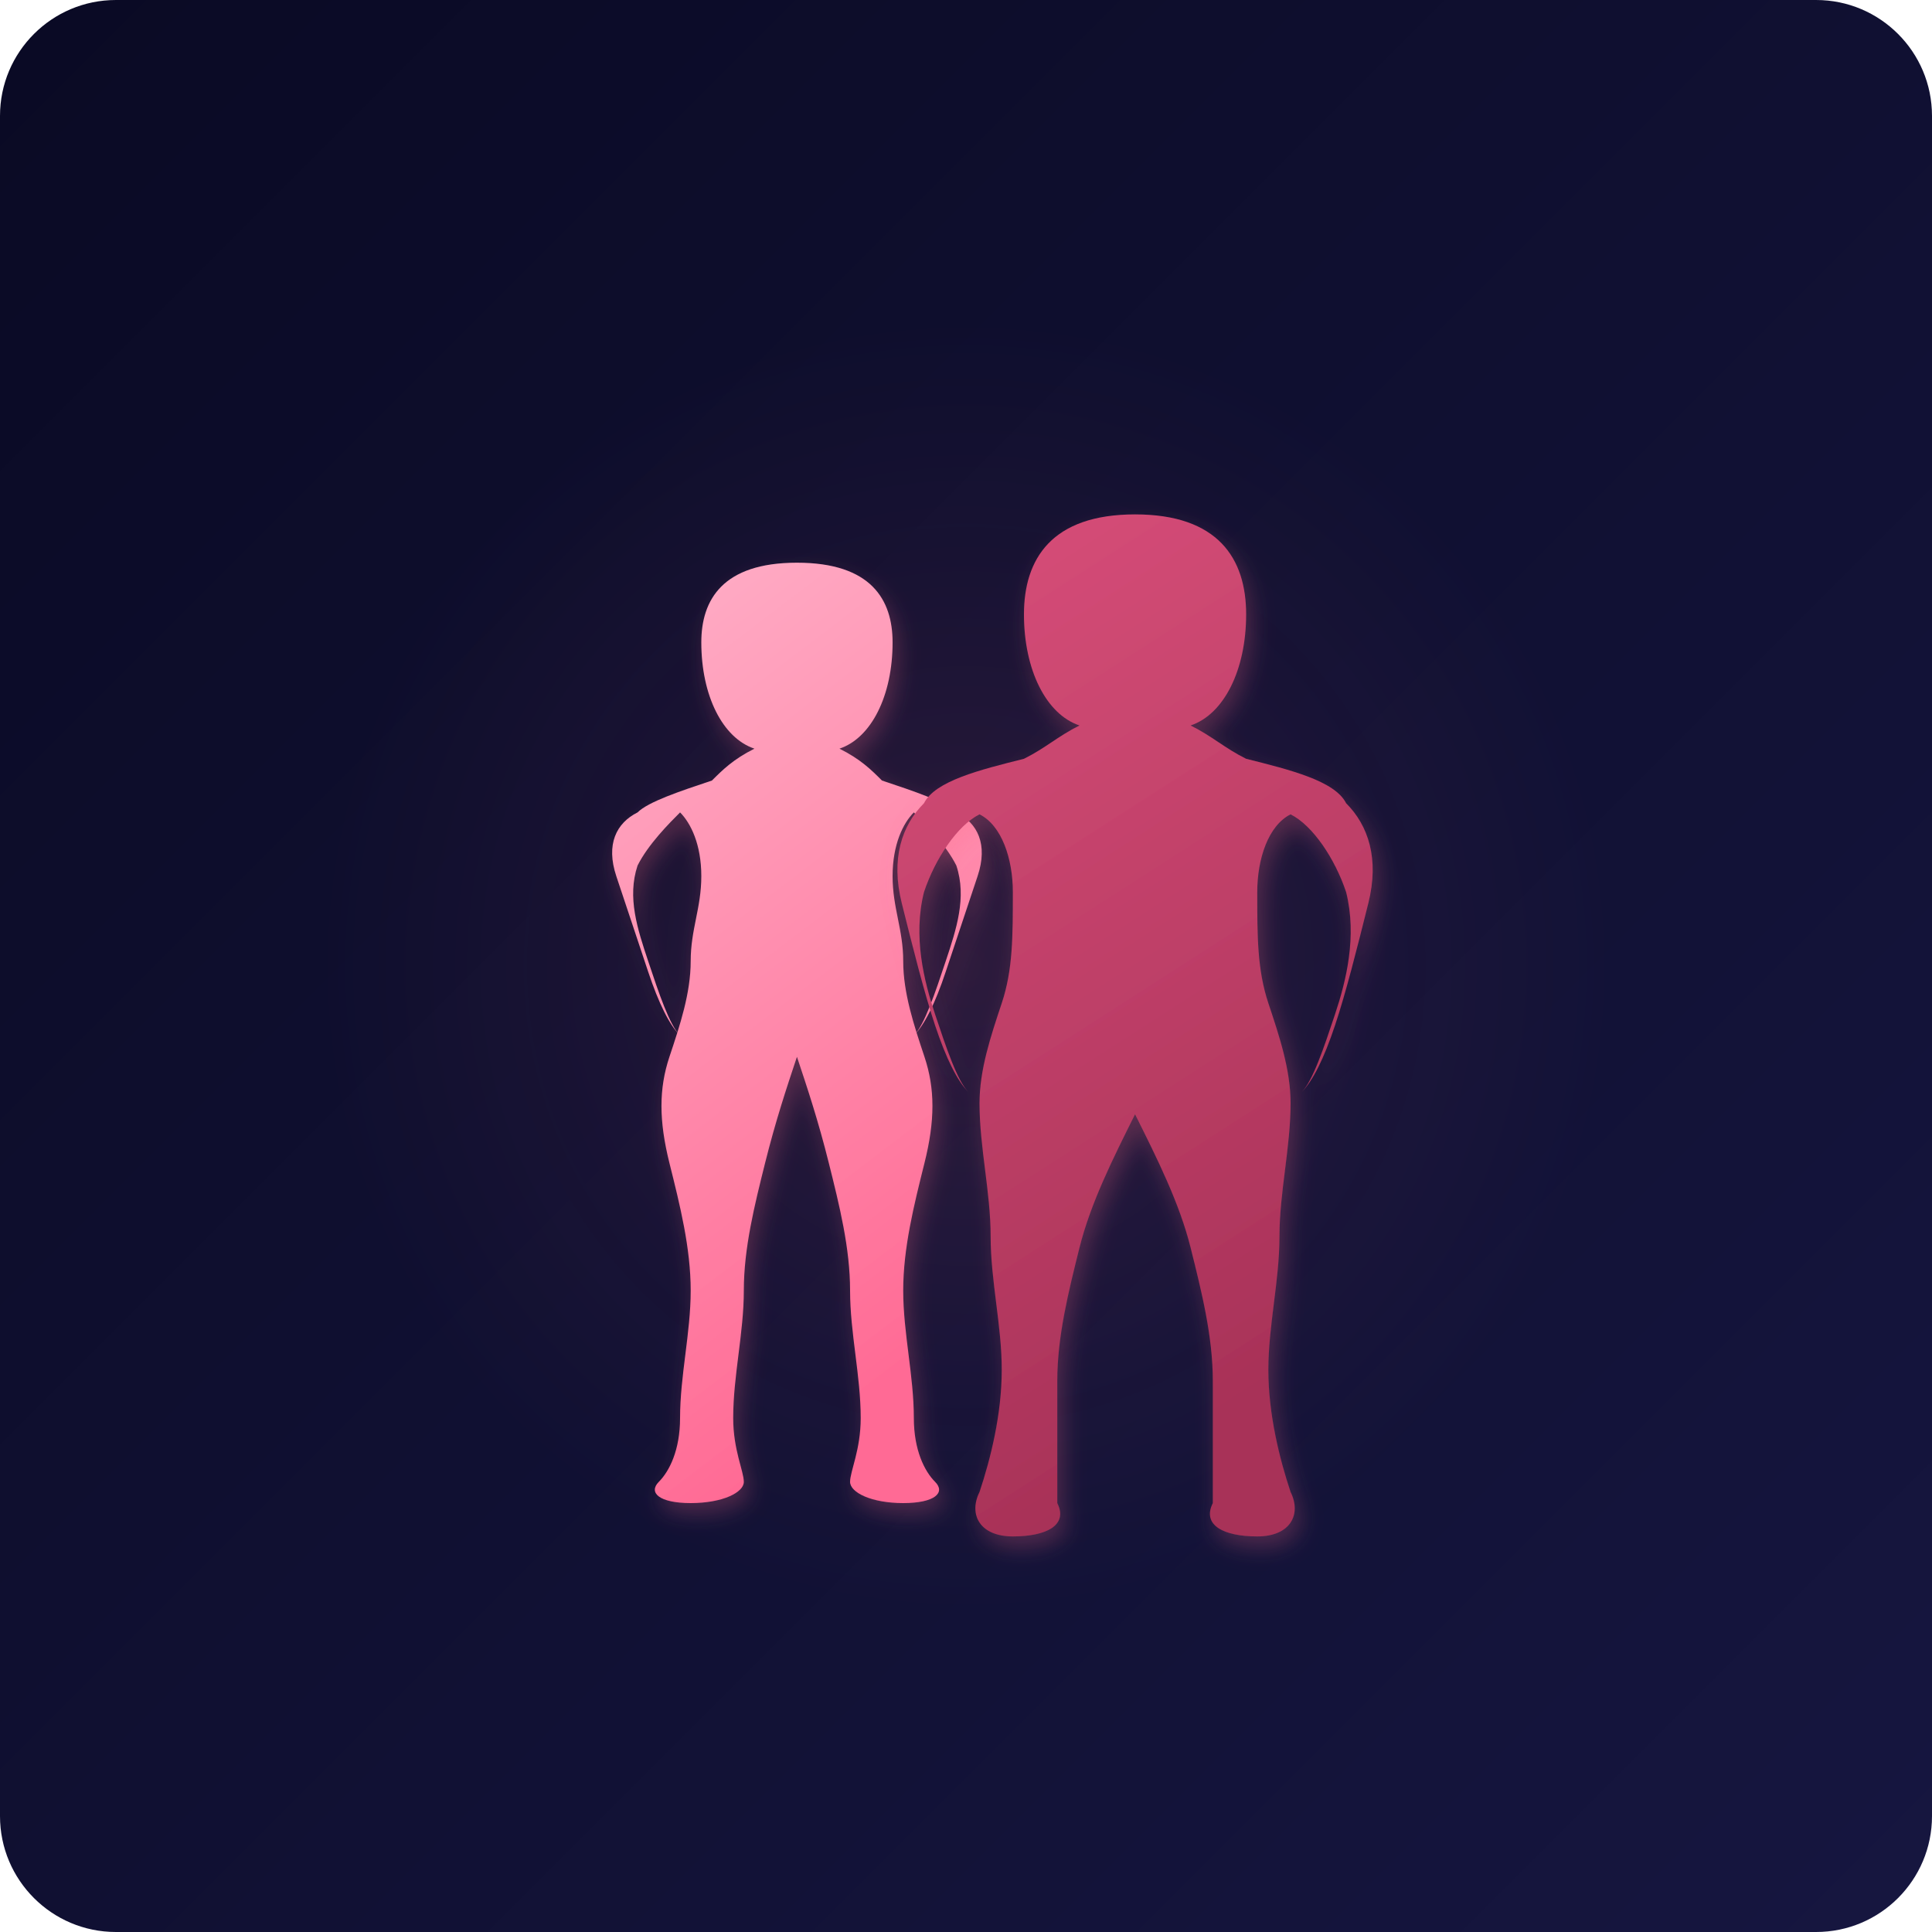
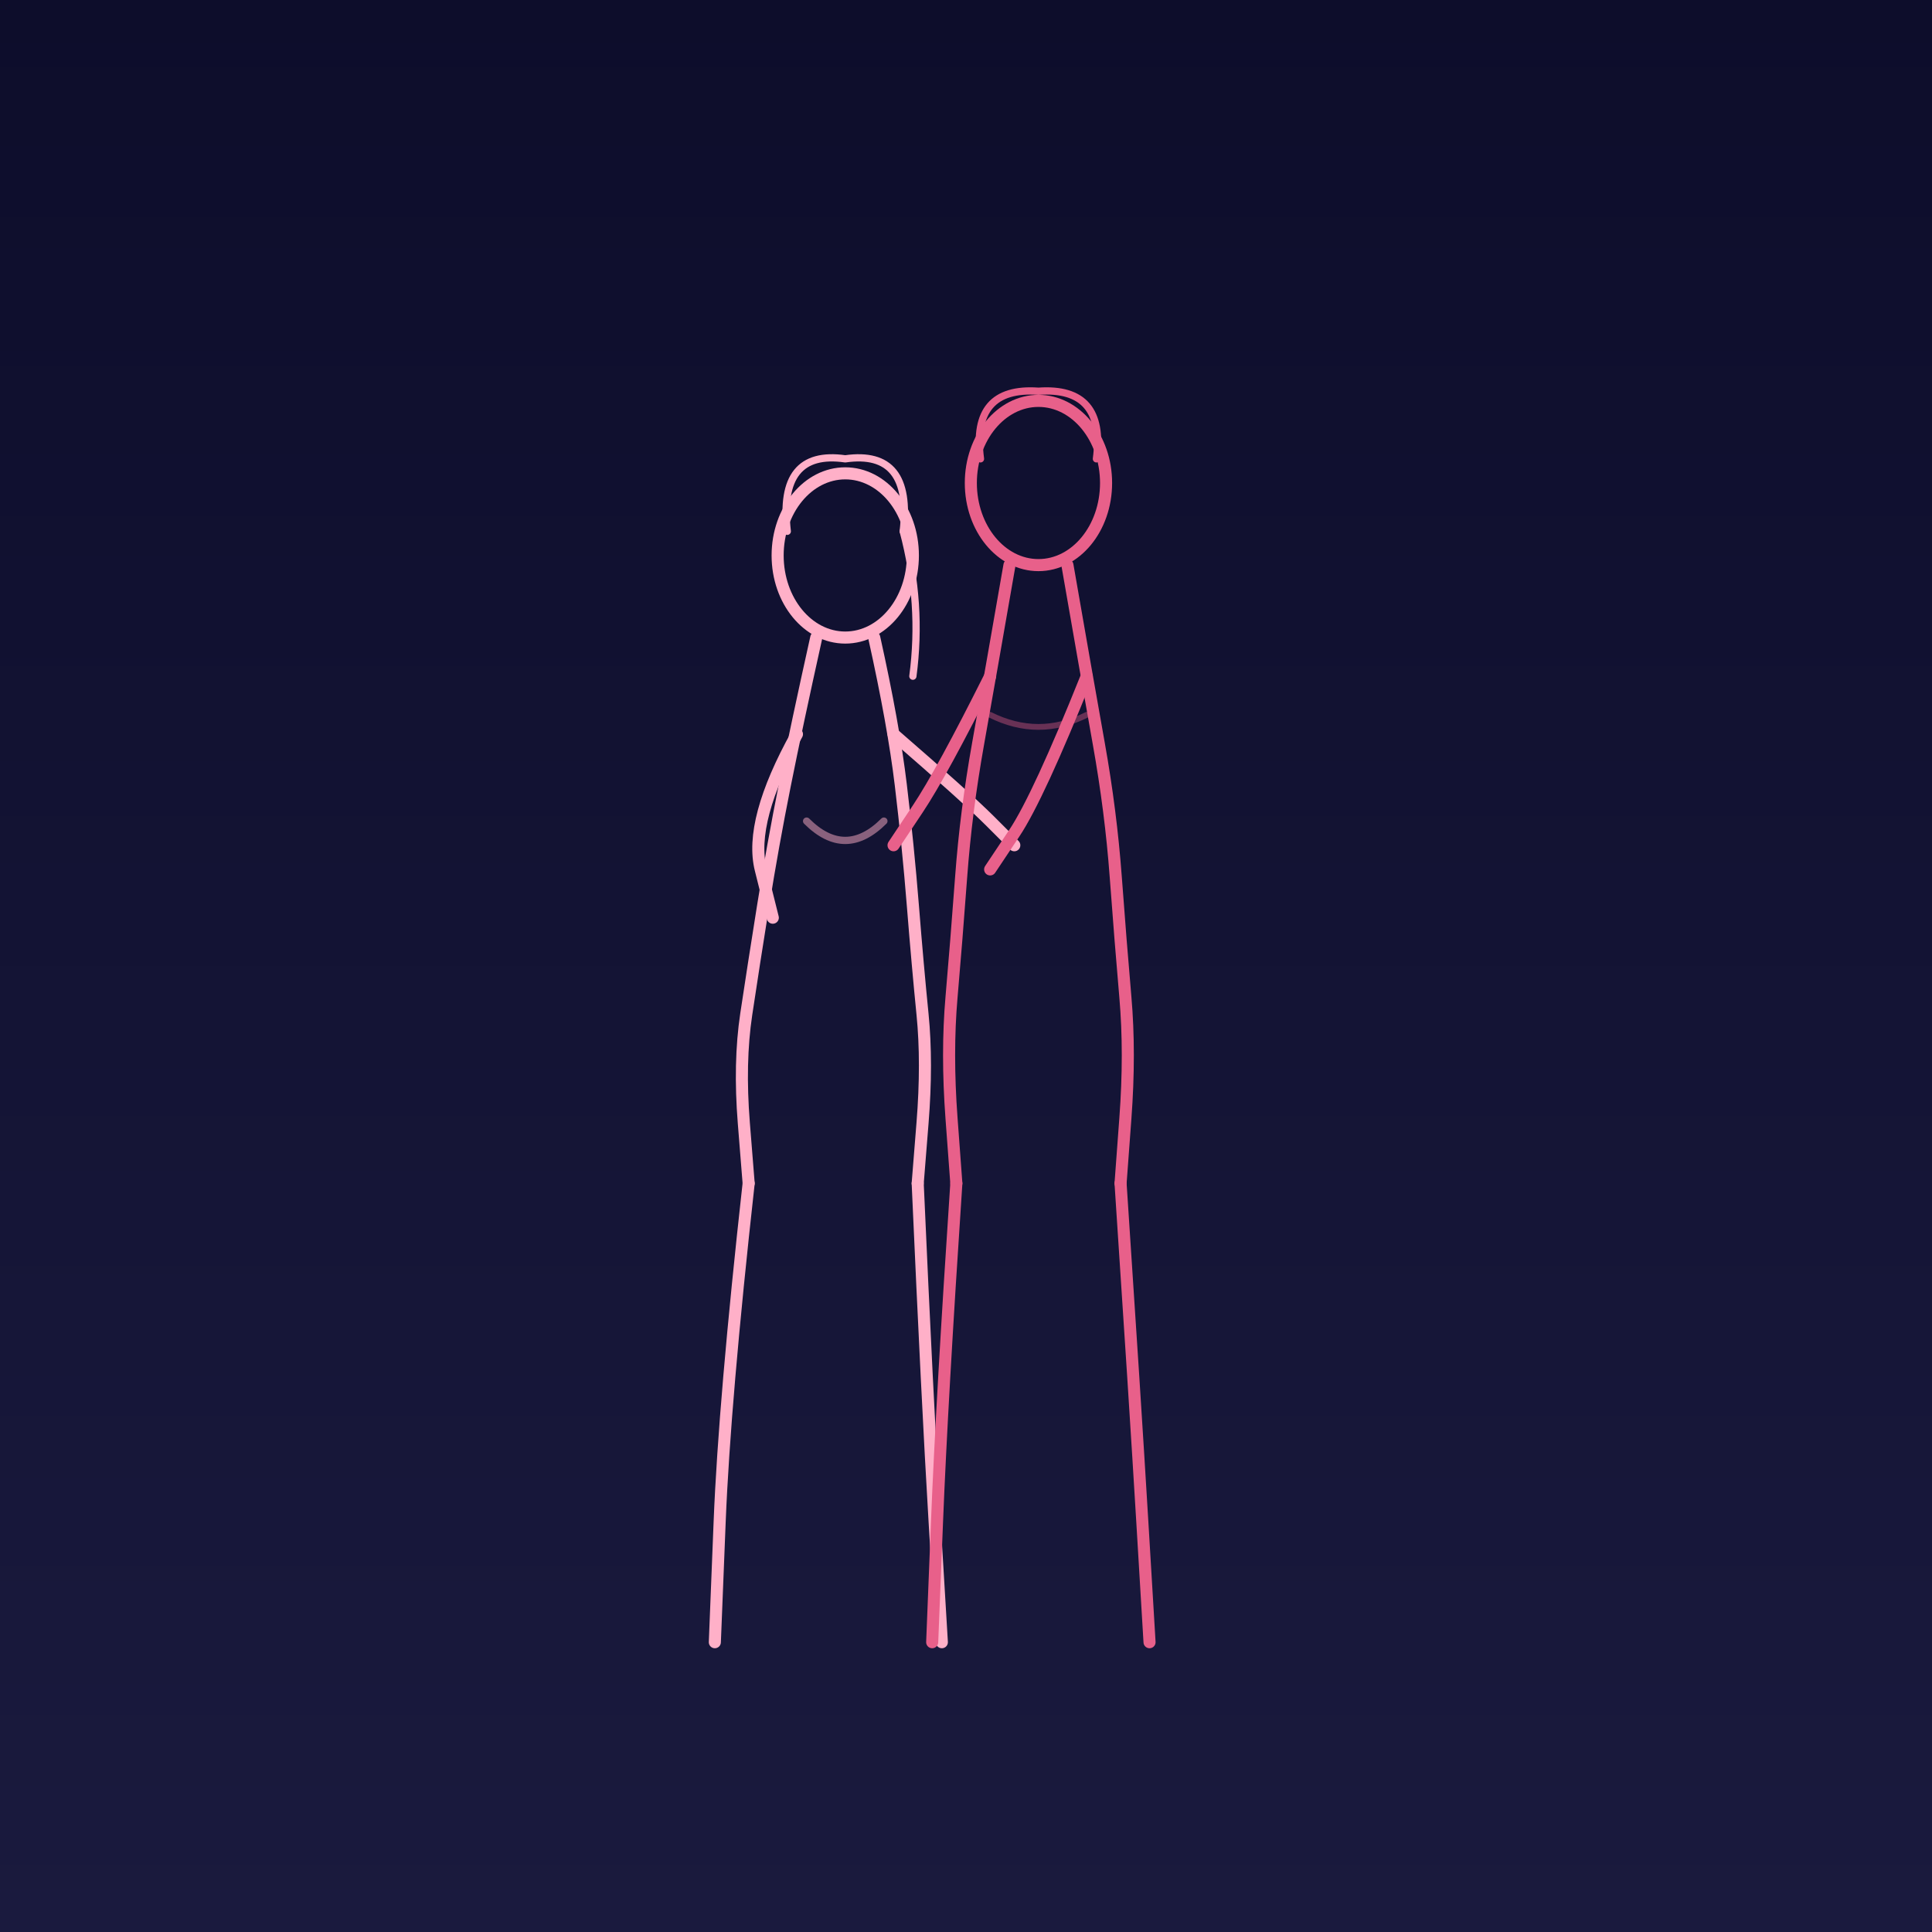
<svg xmlns="http://www.w3.org/2000/svg" viewBox="0 0 400 400" width="400" height="400">
  <defs>
-     <linearGradient id="bg" x1="0" y1="0" x2="1" y2="1">
-       <stop offset="0%" stop-color="#0a0a24" />
-       <stop offset="100%" stop-color="#161640" />
+     <linearGradient id="bg" x1="0" y1="0" x2="0" y2="1">
+       <stop offset="0%" stop-color="#0d0d2b" />
+       <stop offset="100%" stop-color="#1a1a3e" />
    </linearGradient>
-     <linearGradient id="p1" x1="0" y1="0" x2="0.3" y2="1">
-       <stop offset="0%" stop-color="#FFB0C8" />
-       <stop offset="100%" stop-color="#FF6B95" />
-     </linearGradient>
-     <linearGradient id="p2" x1="0" y1="0" x2="0.3" y2="1">
-       <stop offset="0%" stop-color="#D94F7A" />
-       <stop offset="100%" stop-color="#A83258" />
-     </linearGradient>
-     <radialGradient id="glow" cx="50%" cy="50%" r="45%">
-       <stop offset="0%" stop-color="#FF6B8A" stop-opacity="0.12" />
-       <stop offset="70%" stop-color="#FF6B8A" stop-opacity="0.03" />
-       <stop offset="100%" stop-color="#FF6B8A" stop-opacity="0" />
-     </radialGradient>
-     <filter id="sf" x="-10%" y="-10%" width="120%" height="120%">
-       <feGaussianBlur in="SourceAlpha" stdDeviation="2" result="blur" />
-       <feOffset dx="1" dy="2" result="offsetBlur" />
-       <feFlood flood-color="#FF6B8A" flood-opacity="0.25" result="color" />
-       <feComposite in="color" in2="offsetBlur" operator="in" result="shadow" />
-       <feMerge>
-         <feMergeNode in="shadow" />
-         <feMergeNode in="SourceGraphic" />
-       </feMerge>
-     </filter>
  </defs>
-   <rect width="400" height="400" fill="url(#bg)" rx="24" />
-   <circle cx="200" cy="200" r="150" fill="url(#glow)" />
-   <path d="M0,-85 C-14,-85 -18,-78 -18,-70 C-18,-60 -14,-52 -8,-50 C-12,-48 -14,-46 -16,-44 C-22,-42 -28,-40 -30,-38 C-34,-36 -36,-32 -34,-26 C-32,-20 -30,-14 -28,-8 C-26,-2 -24,2 -22,4 C-24,2 -26,-4 -28,-10 C-30,-16 -32,-22 -30,-28 C-28,-32 -24,-36 -22,-38 C-20,-36 -18,-32 -18,-26 C-18,-20 -20,-16 -20,-10 C-20,-4 -22,2 -24,8 C-26,14 -26,20 -24,28 C-22,36 -20,44 -20,52 C-20,60 -22,68 -22,76 C-22,82 -24,86 -26,88 C-28,90 -26,92 -20,92 C-14,92 -10,90 -10,88 C-10,86 -12,82 -12,76 C-12,68 -10,60 -10,52 C-10,44 -8,36 -6,28 C-4,20 -2,14 0,8 C2,14 4,20 6,28 C8,36 10,44 10,52 C10,60 12,68 12,76 C12,82 10,86 10,88 C10,90 14,92 20,92 C26,92 28,90 26,88 C24,86 22,82 22,76 C22,68 20,60 20,52 C20,44 22,36 24,28 C26,20 26,14 24,8 C22,2 20,-4 20,-10 C20,-16 18,-20 18,-26 C18,-32 20,-36 22,-38 C24,-36 28,-32 30,-28 C32,-22 30,-16 28,-10 C26,-4 24,2 22,4 C24,2 26,-2 28,-8 C30,-14 32,-20 34,-26 C36,-32 34,-36 30,-38 C28,-40 22,-42 16,-44 C14,-46 12,-48 8,-50 C14,-52 18,-60 18,-70 C18,-78 14,-85 0,-85 Z" fill="url(#p1)" transform="translate(165,210) scale(1.1,1.1)" filter="url(#sf)" />
-   <path d="M0,-90 C-15,-90 -20,-82 -20,-72 C-20,-62 -16,-54 -10,-52 C-14,-50 -16,-48 -20,-46 C-28,-44 -36,-42 -38,-38 C-42,-34 -44,-28 -42,-20 C-40,-12 -38,-4 -36,2 C-34,8 -32,12 -30,14 C-32,12 -34,6 -36,0 C-38,-6 -40,-14 -38,-22 C-36,-28 -32,-34 -28,-36 C-24,-34 -22,-28 -22,-22 C-22,-14 -22,-8 -24,-2 C-26,4 -28,10 -28,16 C-28,24 -26,32 -26,40 C-26,48 -24,56 -24,64 C-24,72 -26,80 -28,86 C-30,90 -28,94 -22,94 C-16,94 -12,92 -14,88 C-14,82 -14,74 -14,66 C-14,58 -12,50 -10,42 C-8,34 -4,26 0,18 C4,26 8,34 10,42 C12,50 14,58 14,66 C14,74 14,82 14,88 C12,92 16,94 22,94 C28,94 30,90 28,86 C26,80 24,72 24,64 C24,56 26,48 26,40 C26,32 28,24 28,16 C28,10 26,4 24,-2 C22,-8 22,-14 22,-22 C22,-28 24,-34 28,-36 C32,-34 36,-28 38,-22 C40,-14 38,-6 36,0 C34,6 32,12 30,14 C32,12 34,8 36,2 C38,-4 40,-12 42,-20 C44,-28 42,-34 38,-38 C36,-42 28,-44 20,-46 C16,-48 14,-50 10,-52 C16,-54 20,-62 20,-72 C20,-82 15,-90 0,-90 Z" fill="url(#p2)" transform="translate(235,210) scale(1.15,1.15)" filter="url(#sf)" />
+   <rect width="400" height="400" fill="url(#bg)" />
+   <ellipse cx="175" cy="115" rx="14" ry="17" fill="none" stroke="#FFB0C8" stroke-width="2.5" stroke-linecap="round" />
+   <path d="M163,110 Q161,93 175,95 Q189,93 187,110" fill="none" stroke="#FFB0C8" stroke-width="1.5" stroke-linecap="round" stroke-linejoin="round" opacity="1" />
+   <path d="M187,110 Q191,125 189,140" fill="none" stroke="#FFB0C8" stroke-width="1.5" stroke-linecap="round" stroke-linejoin="round" opacity="1" />
+   <path d="M169,132 Q165,150 162.5,162.5 Q160,175 158.0,187.5 Q156,200 154.5,210.0 Q153,220 154.0,232.5 L155,245" fill="none" stroke="#FFB0C8" stroke-width="2.5" stroke-linecap="round" stroke-linejoin="round" opacity="1" />
+   <path d="M181,132 Q185,150 186.5,162.5 Q188,175 189.0,187.5 Q190,200 191.0,210.0 Q192,220 191.0,232.5 L190,245" fill="none" stroke="#FFB0C8" stroke-width="2.5" stroke-linecap="round" stroke-linejoin="round" opacity="1" />
+   <path d="M167,170 Q175,178 183,170" fill="none" stroke="#FFB0C8" stroke-width="1.5" stroke-linecap="round" stroke-linejoin="round" opacity="0.5" />
+   <path d="M155,245 Q150,290 149.0,315.0 L148,340" fill="none" stroke="#FFB0C8" stroke-width="2.5" stroke-linecap="round" stroke-linejoin="round" opacity="1" />
+   <path d="M190,245 Q192,290 193.5,315.0 L195,340" fill="none" stroke="#FFB0C8" stroke-width="2.5" stroke-linecap="round" stroke-linejoin="round" opacity="1" />
+   <path d="M165,152 Q155,170 157.5,180.0 L160,190" fill="none" stroke="#FFB0C8" stroke-width="2.5" stroke-linecap="round" stroke-linejoin="round" opacity="1" />
+   <path d="M185,152 Q200,165 205.0,170.0 L210,175" fill="none" stroke="#FFB0C8" stroke-width="2.5" stroke-linecap="round" stroke-linejoin="round" opacity="1" />
+   <ellipse cx="215" cy="100" rx="14" ry="17" fill="none" stroke="#E8608A" stroke-width="2.5" stroke-linecap="round" />
+   <path d="M203,95 Q201,80 215,81 Q229,80 227,95" fill="none" stroke="#E8608A" stroke-width="1.5" stroke-linecap="round" stroke-linejoin="round" opacity="1" />
+   <path d="M209,117 Q205,140 202.5,154.0 Q200,168 199.0,181.5 Q198,195 197.0,206.5 Q196,218 197.0,231.5 L198,245" fill="none" stroke="#E8608A" stroke-width="2.5" stroke-linecap="round" stroke-linejoin="round" opacity="1" />
+   <path d="M221,117 Q225,140 227.5,154.0 Q230,168 231.0,181.5 Q232,195 233.0,206.5 Q234,218 233.0,231.5 L232,245" fill="none" stroke="#E8608A" stroke-width="2.5" stroke-linecap="round" stroke-linejoin="round" opacity="1" />
+   <path d="M205,148 Q215,153 225,148" fill="none" stroke="#E8608A" stroke-width="1.2" stroke-linecap="round" stroke-linejoin="round" opacity="0.4" />
+   <path d="M198,245 Q195,290 194.0,315.0 L193,340" fill="none" stroke="#E8608A" stroke-width="2.5" stroke-linecap="round" stroke-linejoin="round" opacity="1" />
+   <path d="M232,245 Q235,290 236.5,315.0 L238,340" fill="none" stroke="#E8608A" stroke-width="2.5" stroke-linecap="round" stroke-linejoin="round" opacity="1" />
+   <path d="M205,140 Q195,160 190.0,167.5 L185,175" fill="none" stroke="#E8608A" stroke-width="2.5" stroke-linecap="round" stroke-linejoin="round" opacity="1" />
+   <path d="M225,140 Q215,165 210.0,172.5 L205,180" fill="none" stroke="#E8608A" stroke-width="2.5" stroke-linecap="round" stroke-linejoin="round" opacity="1" />
</svg>
